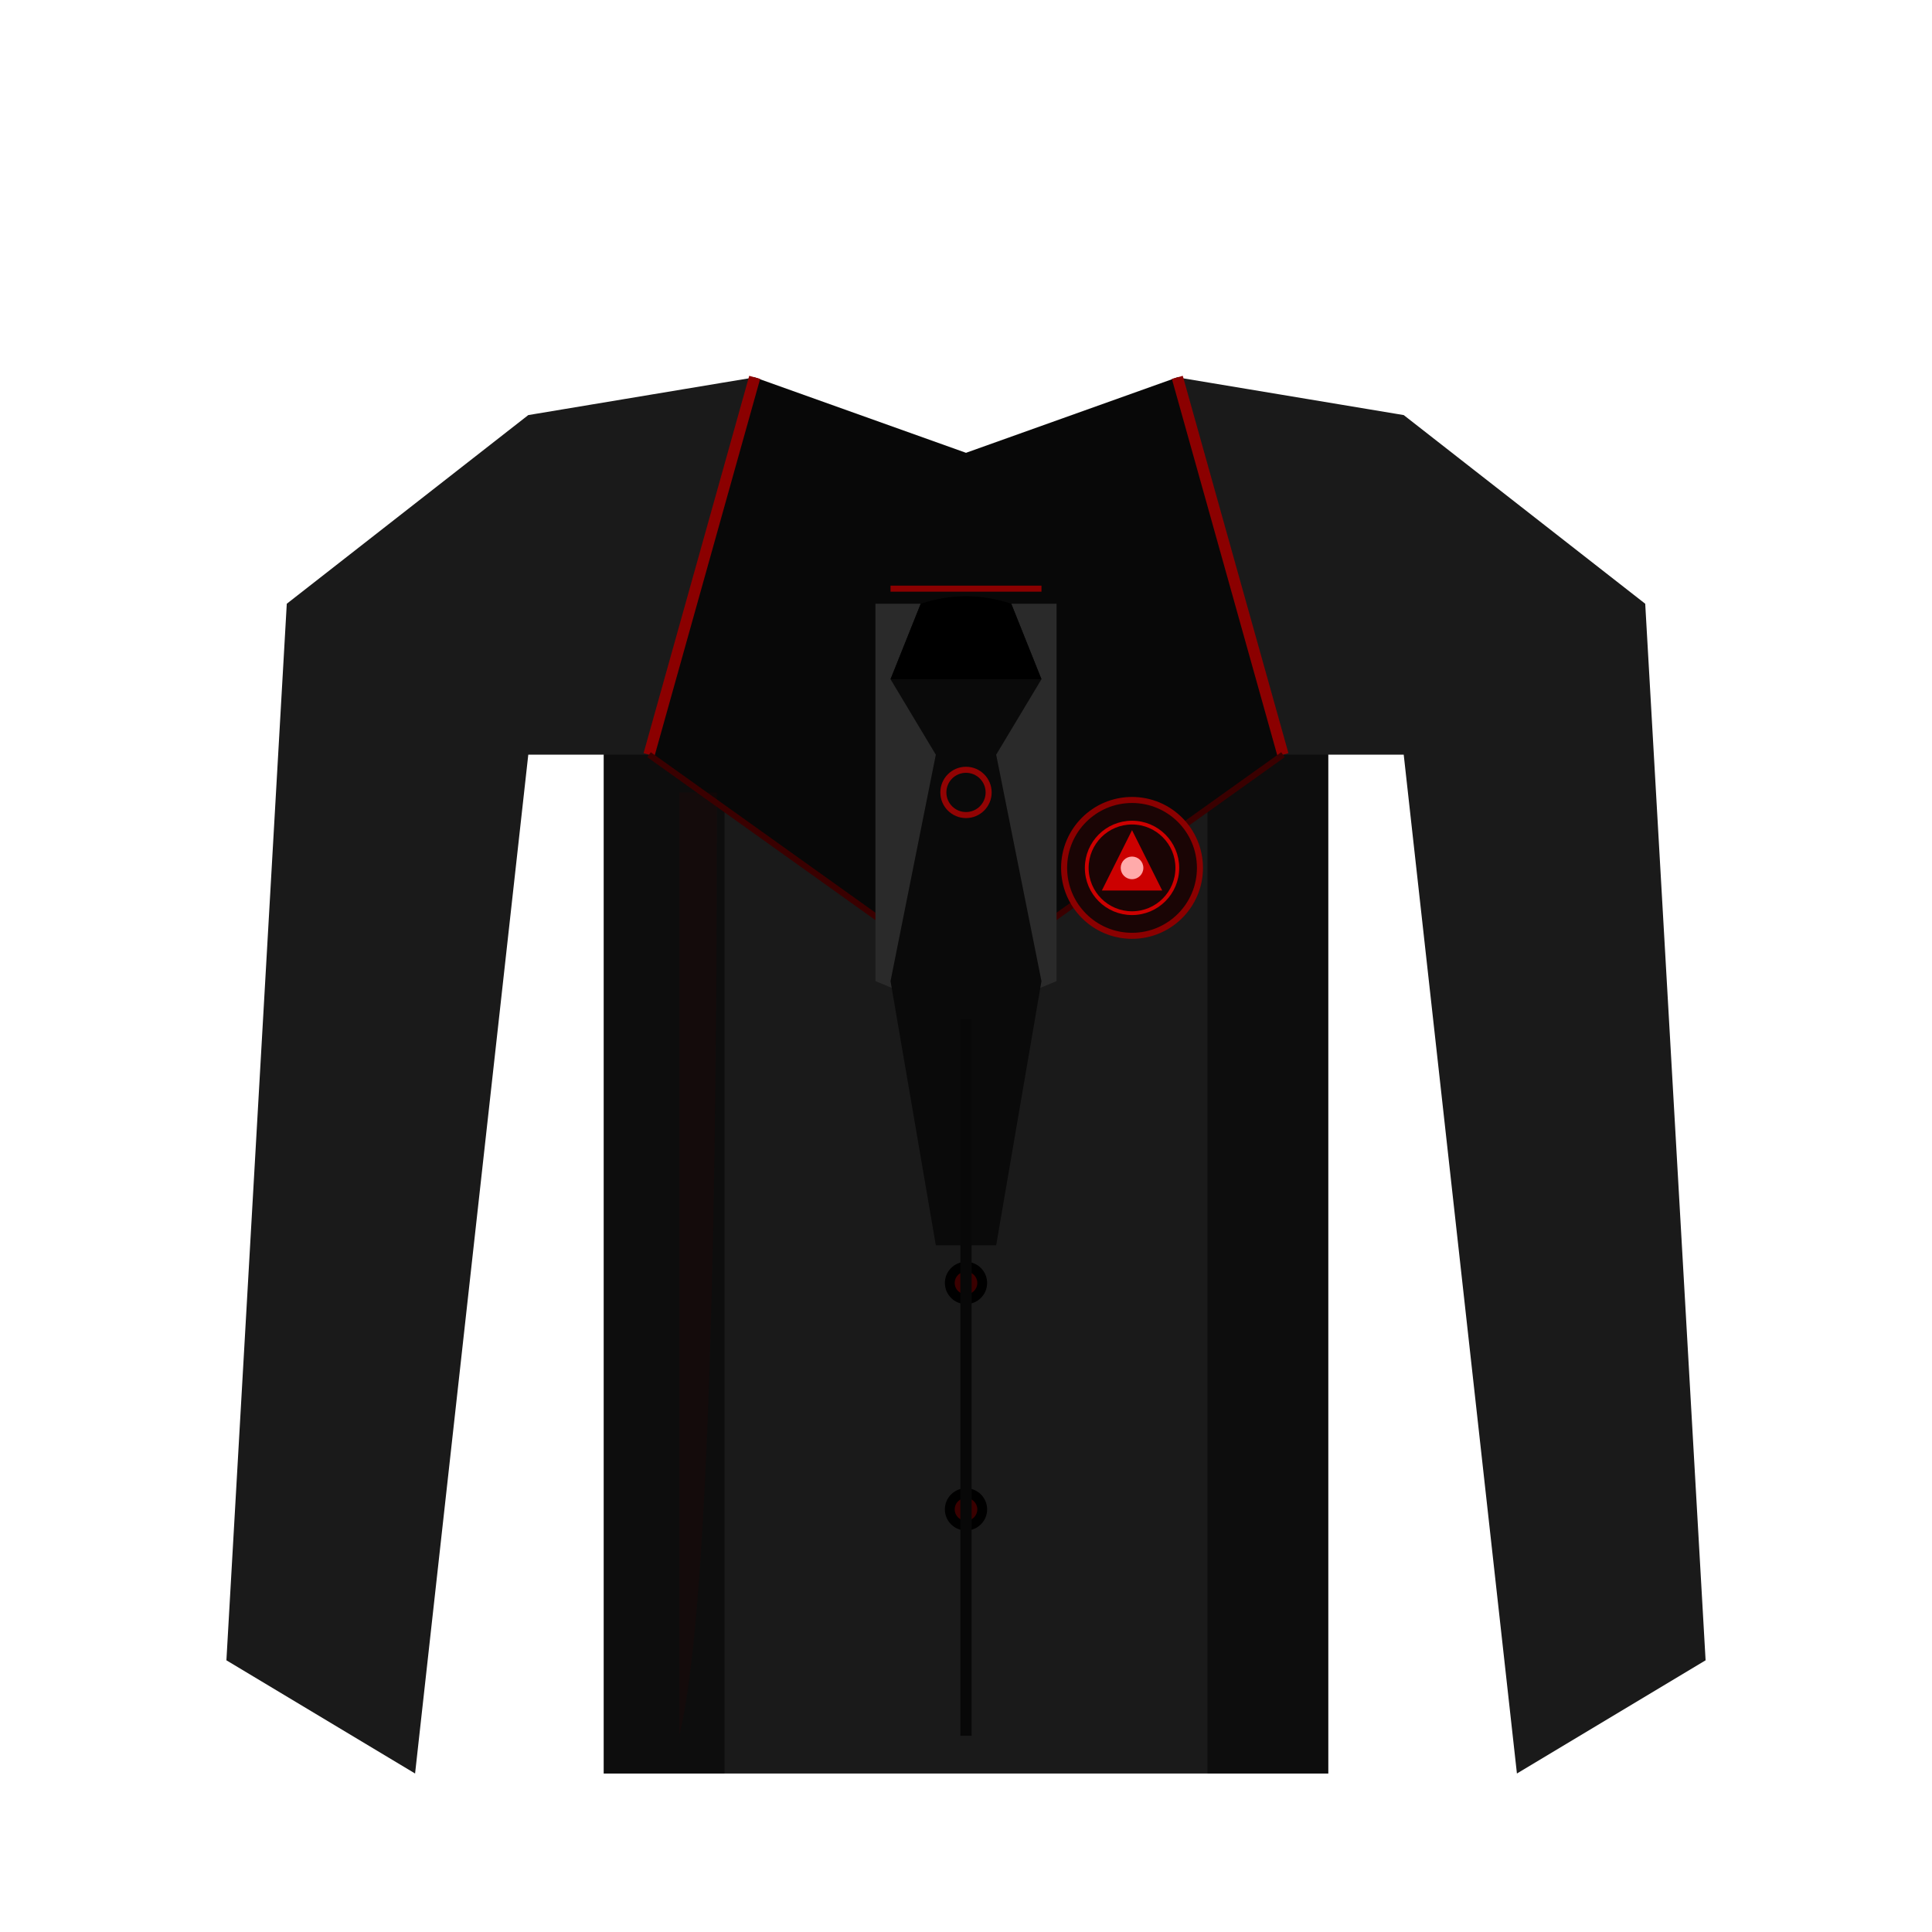
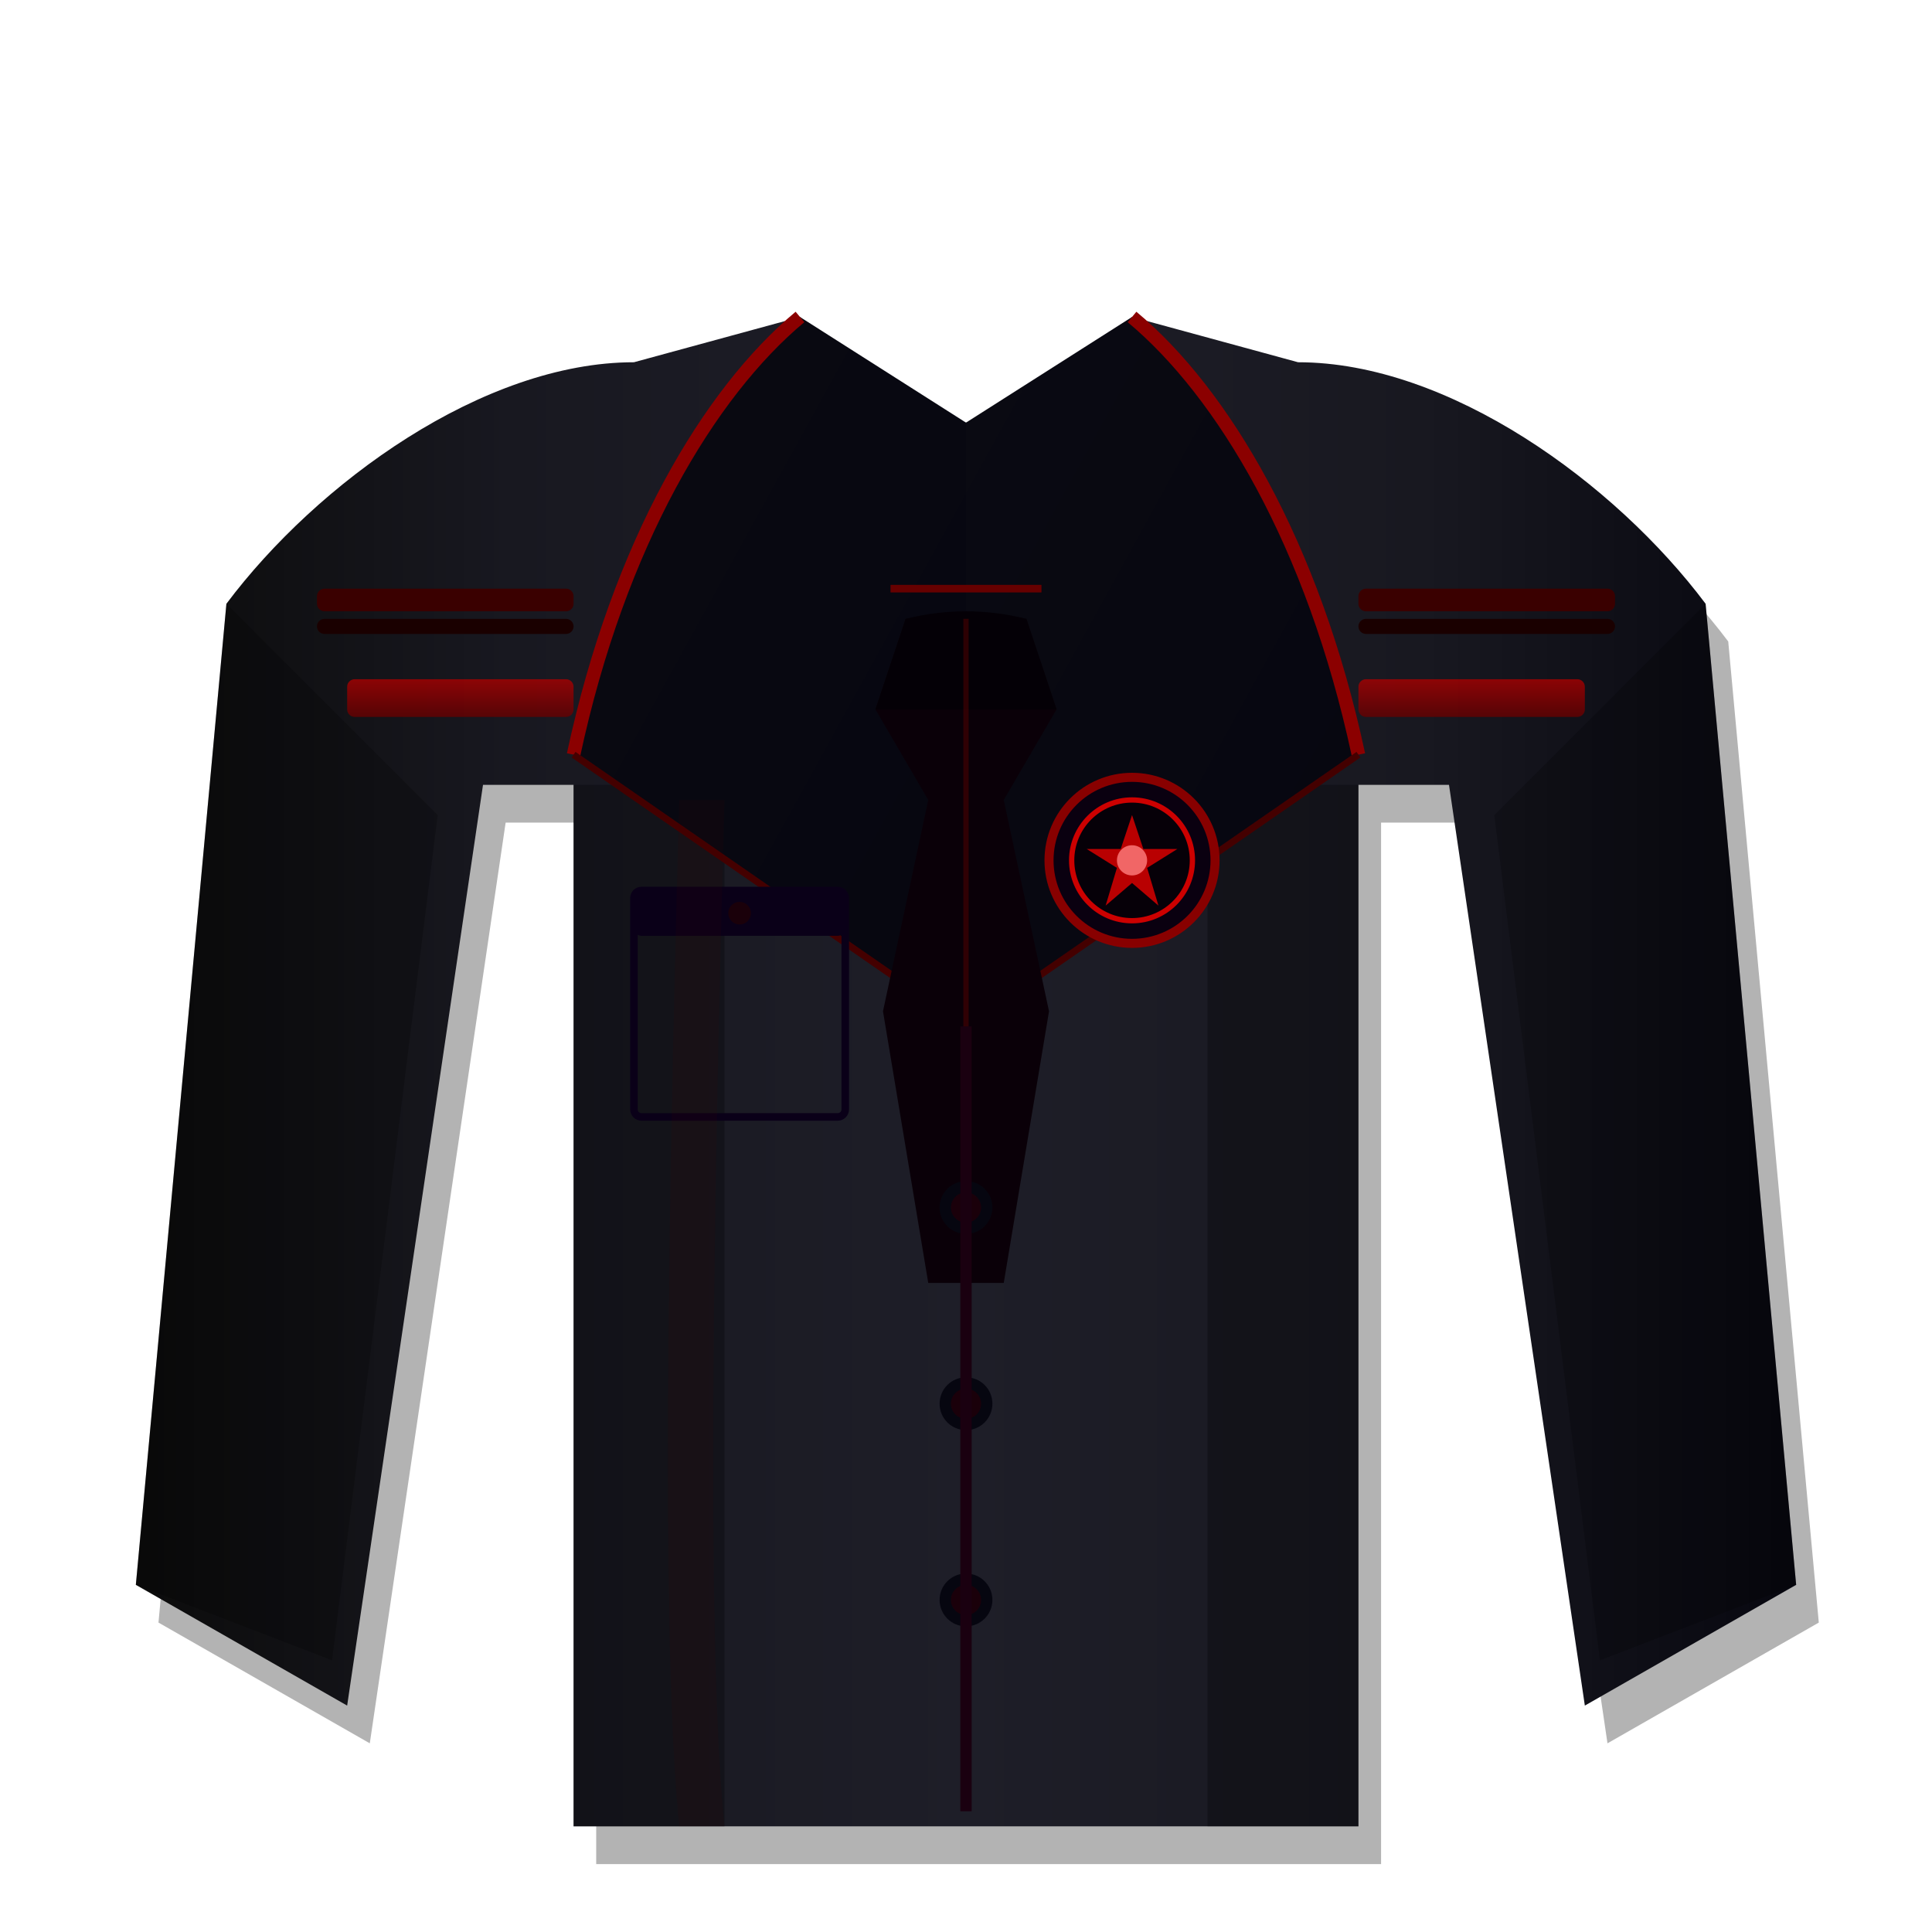
<svg xmlns="http://www.w3.org/2000/svg" width="256" height="256" viewBox="0 0 256 256">
-   <path d="M 70 55 L 38 80 L 30 220 L 55 235 L 70 100 L 80 100 L 80 235 L 176 235 L 176 100 L 186 100 L 201 235 L 226 220 L 218 80 L 186 55 L 156 50 Q 128 75 100 50 Z" fill="#1A1A1A" />
-   <path d="M 80 100 L 80 235 L 96 235 L 96 100 Z" fill="#000000" opacity="0.5" />
-   <path d="M 176 100 L 176 235 L 160 235 L 160 100 Z" fill="#000000" opacity="0.5" />
-   <path d="M 100 50 L 86 100 L 128 130 L 128 60 Z" fill="#080808" />
-   <path d="M 156 50 L 170 100 L 128 130 L 128 60 Z" fill="#080808" />
-   <path d="M 100 50 L 86 100" stroke="#8B0000" stroke-width="1.5" />
-   <path d="M 156 50 L 170 100" stroke="#8B0000" stroke-width="1.5" />
-   <path d="M 86 100 L 128 130" stroke="#3A0000" stroke-width="0.8" />
-   <path d="M 170 100 L 128 130" stroke="#3A0000" stroke-width="0.8" />
-   <path d="M 116 80 L 140 80 L 140 130 L 128 135 L 116 130 Z" fill="#2A2A2A" />
-   <path d="M 122 80 L 134 80 L 138 90 L 132 100 L 138 130 L 132 165 L 124 165 L 118 130 L 124 100 L 118 90 Z" fill="#0A0A0A" />
-   <path d="M 122 80 Q 128 78 134 80 L 138 90 L 118 90 Z" fill="#000000" />
-   <g transform="translate(150, 115)">
-     <circle cx="0" cy="0" r="9" fill="#1A0505" stroke="#8B0000" stroke-width="0.8" />
-     <circle cx="0" cy="0" r="6" fill="none" stroke="#CC0000" stroke-width="0.5" />
-     <path d="M 0 -5 L 4 3 L -4 3 Z" fill="#CC0000" />
-     <circle cx="0" cy="0" r="1.5" fill="#FFAAAA" />
+   <defs>
+     <linearGradient id="ug" x1="0%" y1="0%" x2="100%" y2="0%">
+       <stop offset="0%" stop-color="#0C0C0C" />
+       <stop offset="22%" stop-color="#181820" />
+       <stop offset="50%" stop-color="#1E1E28" />
+       <stop offset="78%" stop-color="#181820" />
+       <stop offset="100%" stop-color="#080810" />
+     </linearGradient>
+     <linearGradient id="lapel_u" x1="0%" y1="0%" x2="100%" y2="100%">
+       <stop offset="0%" stop-color="#0A0A12" />
+       <stop offset="100%" stop-color="#060610" />
+     </linearGradient>
+     <linearGradient id="red_g" x1="0%" y1="0%" x2="0%" y2="100%">
+       <stop offset="0%" stop-color="#AA0000" />
+       <stop offset="100%" stop-color="#660000" />
+     </linearGradient>
+     <linearGradient id="shirt_u" x1="0%" y1="0%" x2="100%" y2="0%">
+       <stop offset="0%" stop-color="#1A1A22" />
+       <stop offset="50%" stop-color="#282830" />
+       <stop offset="100%" stop-color="#181820" />
+     </linearGradient>
+   </defs>
+   <path d="M84,48 C64,48 42,64 30,80 L18,210 L46,226 L64,104 L76,104 L76,242 L180,242 L180,104 L192,104 L210,226 L238,210 L226,80 C214,64 192,48 172,48 L150,42 Q128,70 106,42 Z" fill="#000" opacity="0.3" transform="translate(3,5)" />
+   <path d="M84,48 C64,48 42,64 30,80 L18,210 L46,226 L64,104 L76,104 L76,242 L180,242 L180,104 L192,104 L210,226 L238,210 L226,80 C214,64 192,48 172,48 L150,42 Q128,70 106,42 Z" fill="url(#ug)" />
+   <path d="M76,104 L76,242 L96,242 L96,104 Z" fill="#000" opacity="0.28" />
+   <path d="M180,104 L180,242 L160,242 L160,104 Z" fill="#000" opacity="0.28" />
+   <path d="M30,80 L18,210 L44,220 L58,108 Z" fill="#000" opacity="0.22" />
+   <path d="M226,80 L238,210 L212,220 L198,108 Z" fill="#000" opacity="0.22" />
+   <path d="M108,46 L118,74 L128,92 L138,74 L148,46 L138,52 L128,72 L118,52 Z" fill="url(#shirt_u)" />
+   <path d="M106,42 C94,52 82,72 76,100 L128,136 L128,56 Z" fill="url(#lapel_u)" />
+   <path d="M150,42 C162,52 174,72 180,100 L128,136 L128,56 Z" fill="url(#lapel_u)" />
+   <path d="M106,42 C94,52 82,72 76,100" stroke="#8B0000" stroke-width="1.8" fill="none" />
+   <path d="M150,42 C162,52 174,72 180,100" stroke="#8B0000" stroke-width="1.8" fill="none" />
+   <path d="M76,100 L128,136" stroke="#440000" stroke-width="0.9" fill="none" />
+   <path d="M180,100 L128,136" stroke="#440000" stroke-width="0.9" fill="none" />
+   <path d="M120,82 L136,82 L140,94 L133,106 L139,134 L133,170 L123,170 L117,134 L123,106 L116,94 Z" fill="#0A0008" />
+   <path d="M120,82 Q128,80 136,82 L140,94 L116,94 Z" fill="#040006" />
+   <line x1="128" y1="82" x2="128" y2="170" stroke="#550000" stroke-width="0.7" opacity="0.5" />
+   <g transform="translate(150,114)">
+     <circle cx="0" cy="0" r="11" fill="#0A0010" stroke="#880000" stroke-width="1.2" />
+     <circle cx="0" cy="0" r="8" fill="#060008" stroke="#CC0000" stroke-width="0.7" />
+     <path d="M0,-6 L1.5,-1.5 L6,-1.5 L2,1 L3.5,6 L0,3 L-3.5,6 L-2,1 L-6,-1.5 L-1.5,-1.5 Z" fill="#CC0000" opacity="0.9" />
+     <circle cx="0" cy="0" r="2" fill="#FF8080" opacity="0.8" />
  </g>
-   <circle cx="128" cy="170" r="2.8" fill="#000000" />
-   <circle cx="128" cy="170" r="1.5" fill="#3A0000" />
-   <circle cx="128" cy="200" r="2.8" fill="#000000" />
-   <circle cx="128" cy="200" r="1.5" fill="#3A0000" />
-   <line x1="128" y1="135" x2="128" y2="230" stroke="#080808" stroke-width="1.5" />
-   <line x1="118" y1="78" x2="138" y2="78" stroke="#8B0000" stroke-width="0.8" />
-   <circle cx="128" cy="105" r="3" fill="none" stroke="#CC0000" stroke-width="0.8" opacity="0.7" />
-   <path d="M 90 105 L 90 230 Q 95 210 95 105 Z" fill="#3A0000" opacity="0.15" />
+   <rect x="46" y="90" width="30" height="5" rx="1" fill="url(#red_g)" opacity="0.8" />
+   <rect x="180" y="90" width="30" height="5" rx="1" fill="url(#red_g)" opacity="0.8" />
+   <circle cx="128" cy="160" r="3.5" fill="#060610" />
+   <circle cx="128" cy="160" r="2" fill="#1A000A" />
+   <circle cx="128" cy="186" r="3.5" fill="#060610" />
+   <circle cx="128" cy="186" r="2" fill="#1A000A" />
+   <circle cx="128" cy="212" r="3.5" fill="#060610" />
+   <circle cx="128" cy="212" r="2" fill="#1A000A" />
+   <line x1="128" y1="136" x2="128" y2="240" stroke="#1A0010" stroke-width="1.5" />
+   <rect x="42" y="78" width="34" height="3" rx="1" fill="#3A0000" />
+   <rect x="42" y="82" width="34" height="2" rx="1" fill="#1A0000" />
+   <rect x="180" y="78" width="34" height="3" rx="1" fill="#3A0000" />
+   <rect x="180" y="82" width="34" height="2" rx="1" fill="#1A0000" />
+   <rect x="84" y="118" width="28" height="30" rx="1" fill="none" stroke="#0A0018" stroke-width="1" />
+   <rect x="84" y="118" width="28" height="6" rx="1" fill="#0A0018" />
+   <circle cx="98" cy="121" r="1.5" fill="#1A000A" />
+   <line x1="118" y1="78" x2="138" y2="78" stroke="#660000" stroke-width="1" />
+   <path d="M90,106 C88,178 88,222 90,242 L96,242 C94,222 94,178 96,106 Z" fill="#3A0000" opacity="0.12" />
</svg>
